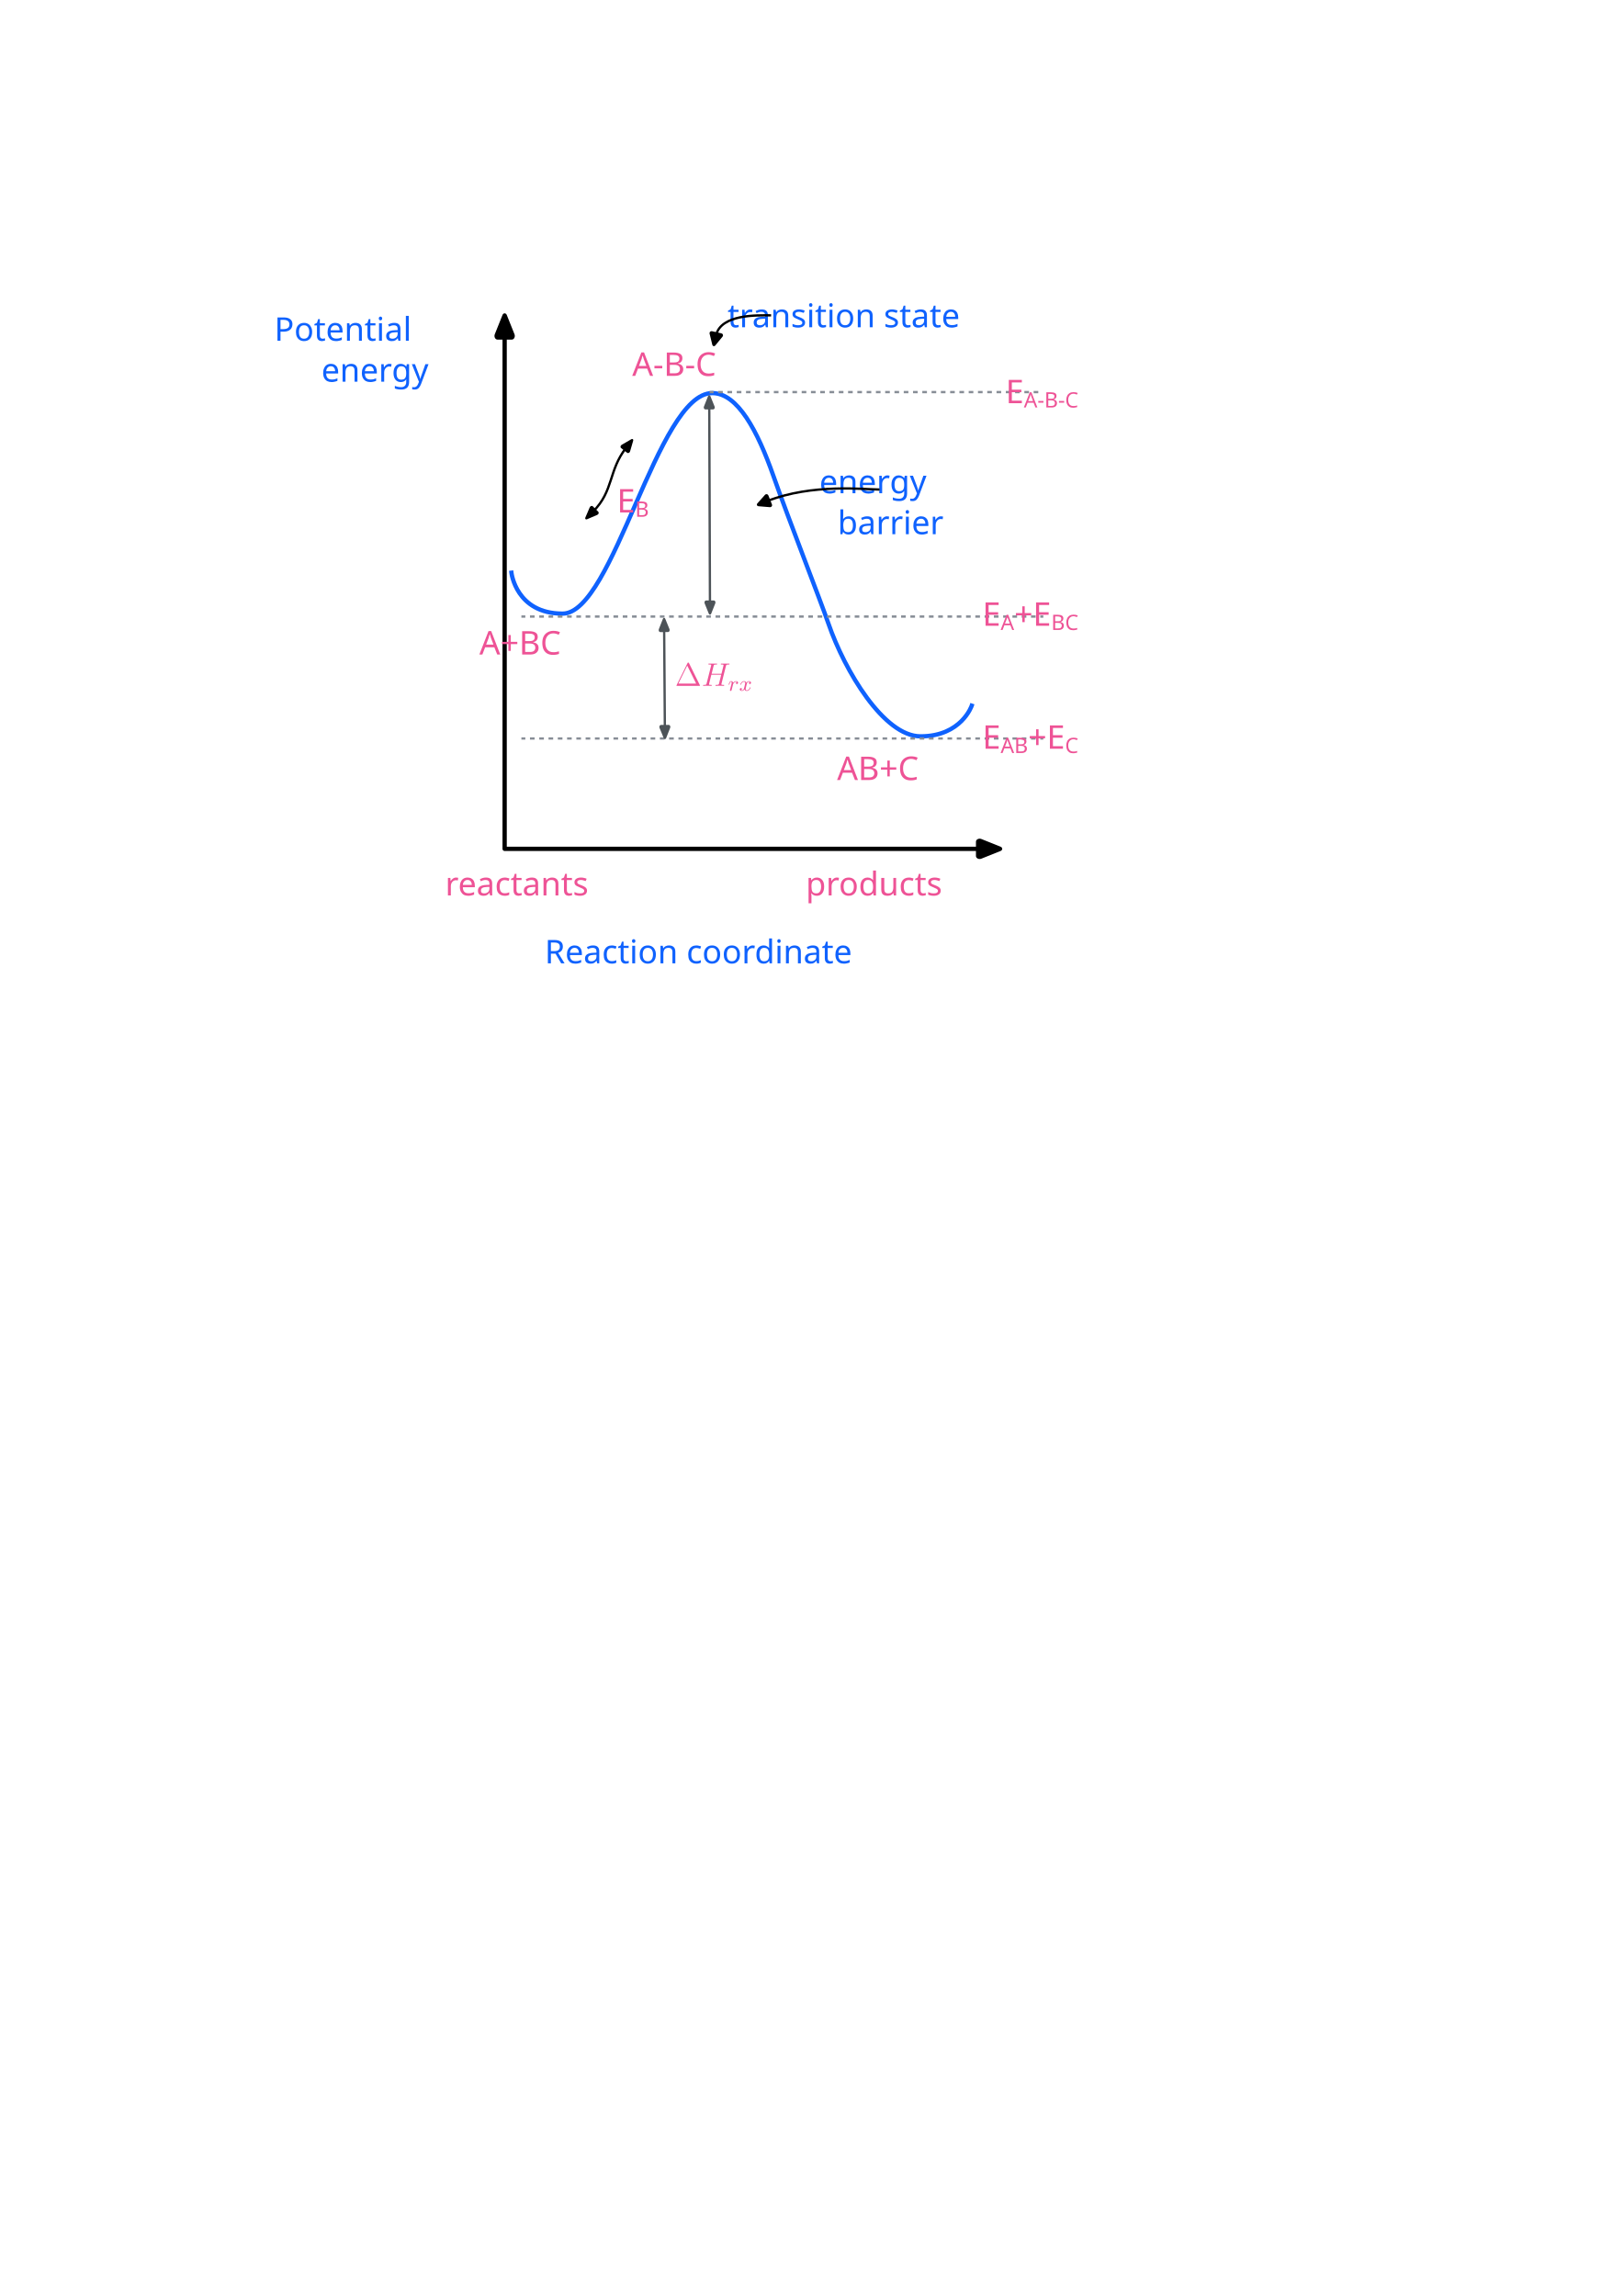
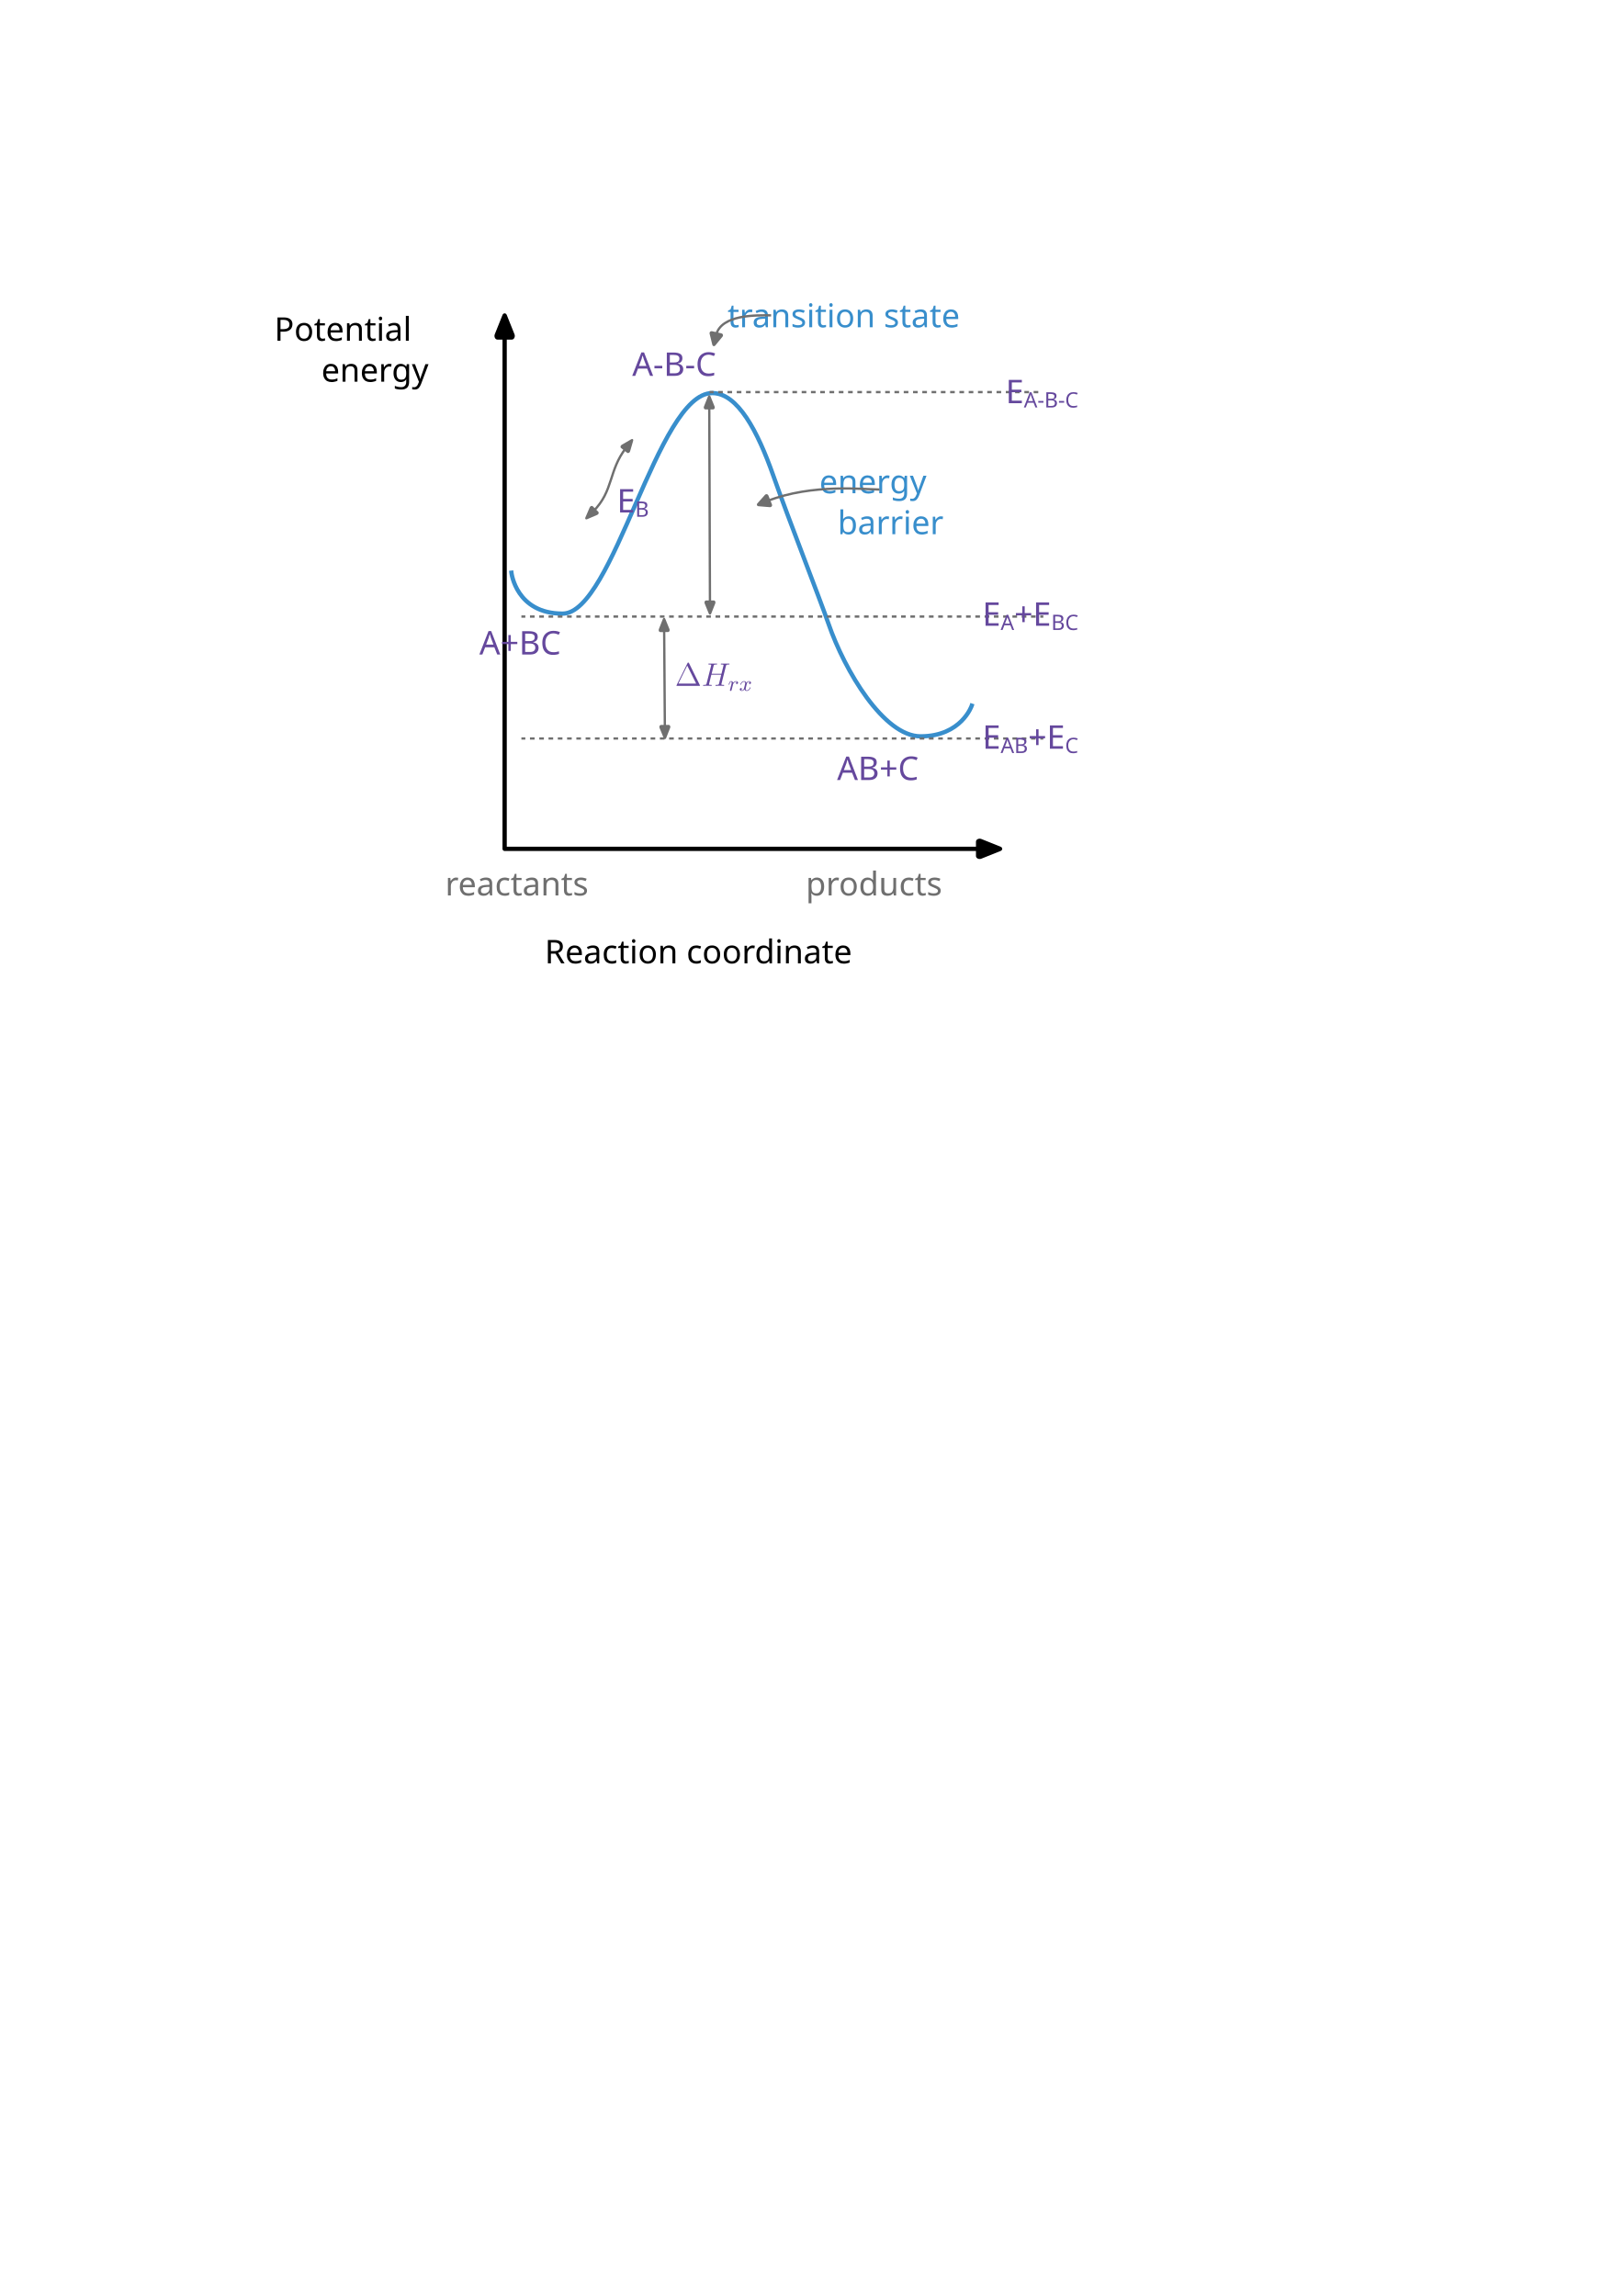
<svg xmlns="http://www.w3.org/2000/svg" width="210mm" height="297mm" viewBox="0 0 210 297" version="1.1" id="svg1">
  <defs id="defs1">
    <marker style="overflow:visible" id="marker43" refX="0" refY="0" orient="auto-start-reverse" markerWidth="1" markerHeight="0.8" viewBox="0 0 1 1" preserveAspectRatio="none">
      <path d="m -0.148,-2.874 4.496,2.248 a 0.7,0.7 0 0 1 0,1.252 L -0.148,2.874 A 0.865,0.865 0 0 1 -1.4,2.1 v -4.2 a 0.865,0.865 0 0 1 1.252,-0.774 z" style="fill:context-stroke;fill-rule:evenodd;stroke:none;stroke-width:0.7" id="path43" />
    </marker>
    <marker style="overflow:visible" id="marker36" refX="0" refY="0" orient="auto-start-reverse" markerWidth="1" markerHeight="1" viewBox="0 0 1 1" preserveAspectRatio="xMidYMid">
      <path transform="scale(0.7)" d="m -0.211,-4.106 6.422,3.211 a 1,1 90 0 1 0,1.789 L -0.211,4.106 A 1.236,1.236 31.717 0 1 -2,3 v -6 a 1.236,1.236 148.283 0 1 1.789,-1.106 z" style="fill:context-stroke;fill-rule:evenodd;stroke:none" id="path36" />
    </marker>
    <marker style="overflow:visible" id="marker2" refX="0" refY="0" orient="auto-start-reverse" markerWidth="1" markerHeight="0.8" viewBox="0 0 1 1" preserveAspectRatio="none">
      <path transform="scale(0.7)" d="m -0.211,-4.106 6.422,3.211 a 1,1 90 0 1 0,1.789 L -0.211,4.106 A 1.236,1.236 31.717 0 1 -2,3 v -6 a 1.236,1.236 148.283 0 1 1.789,-1.106 z" style="fill:context-stroke;fill-rule:evenodd;stroke:none" id="path2" />
    </marker>
    <marker style="overflow:visible" id="RoundedArrow" refX="0" refY="0" orient="auto-start-reverse" markerWidth="1" markerHeight="0.8" viewBox="0 0 1 1" preserveAspectRatio="none">
      <path transform="scale(0.7)" d="m -0.211,-4.106 6.422,3.211 a 1,1 90 0 1 0,1.789 L -0.211,4.106 A 1.236,1.236 31.717 0 1 -2,3 v -6 a 1.236,1.236 148.283 0 1 1.789,-1.106 z" style="fill:context-stroke;fill-rule:evenodd;stroke:none" id="path8" />
    </marker>
  </defs>
  <g id="layer1">
-     <text xml:space="preserve" style="font-size:4.233px;line-height:normal;font-family:'IBM Plex Sans';-inkscape-font-specification:'IBM Plex Sans, Normal';text-align:end;text-decoration-color:#000000;text-anchor:end;fill:none;stroke:#0f62fe;stroke-width:0.2;stroke-linecap:square;stroke-linejoin:round;-inkscape-stroke:none;paint-order:markers fill stroke" x="115.703" y="124.608" id="text6">
-       <tspan id="tspan6" style="font-size:4.233px;fill:#0f62fe;stroke:none;stroke-width:0.2" x="115.703" y="124.608">Reaction coordinate</tspan>
+     <text xml:space="preserve" style="font-size:4.233px;line-height:normal;font-family:'IBM Plex Sans';-inkscape-font-specification:'IBM Plex Sans, Normal';text-align:end;text-decoration-color:#000000;text-anchor:end;fill:#000000;stroke:#0f62fe;stroke-width:0.2;stroke-linecap:square;stroke-linejoin:round;-inkscape-stroke:none;paint-order:markers fill stroke;fill-opacity:1" x="115.703" y="124.608" id="text6">
+       <tspan id="tspan6" style="font-size:4.233px;fill:#000000;stroke:none;stroke-width:0.2;fill-opacity:1" x="115.703" y="124.608">Reaction coordinate</tspan>
    </text>
-     <g id="g7" transform="translate(46.23863,-10.63649)">
-       <path style="fill:none;stroke:#000000;stroke-width:0.554;stroke-linecap:square;stroke-linejoin:round;-inkscape-stroke:none;marker-start:url(#RoundedArrow);marker-end:url(#marker2);paint-order:markers fill stroke" d="M 19.028,53.791 V 120.439 H 80.761" id="path1" />
-       <path style="fill:none;stroke:#0f62fe;stroke-width:0.554;stroke-linecap:square;stroke-linejoin:round;-inkscape-stroke:none;paint-order:markers fill stroke" d="m 19.907,84.72 c 0,0 0.594,5.292 6.615,5.292 6.615,0 12.233,-28.527 19.354,-28.527 3.307,0 5.884,4.956 7.896,10.668 2.011,5.713 6.102,16.152 7.146,19.181 2.088,6.058 7.154,14.552 11.906,14.552 5.292,0 6.615,-3.969 6.615,-3.969" id="path3" />
-     </g>
-     <text xml:space="preserve" style="font-size:4.233px;line-height:normal;font-family:'IBM Plex Sans';-inkscape-font-specification:'IBM Plex Sans, Normal';text-align:end;text-decoration-color:#000000;text-anchor:end;fill:none;stroke:#0f62fe;stroke-width:0.2;stroke-linecap:square;stroke-linejoin:round;-inkscape-stroke:none;paint-order:markers fill stroke" x="60.926" y="44.082" id="text28">
-       <tspan id="tspan28" style="font-size:4.233px;fill:#0f62fe;stroke:none;stroke-width:0.2" x="60.926" y="44.082">Potential</tspan>
-       <tspan style="font-size:4.233px;fill:#0f62fe;stroke:none;stroke-width:0.2" x="60.926" y="49.373" id="tspan29">energy</tspan>
+     <path style="fill:none;stroke:#000000;stroke-width:0.554;stroke-linecap:square;stroke-linejoin:round;-inkscape-stroke:none;marker-start:url(#RoundedArrow);marker-end:url(#marker2);paint-order:markers fill stroke" d="M 65.266,43.155 V 109.802 H 127" id="path1" />
+     <path style="fill:none;stroke:#388ecc;stroke-width:0.554;stroke-linecap:square;stroke-linejoin:round;-inkscape-stroke:none;paint-order:markers fill stroke;stroke-opacity:1" d="m 66.146,74.083 c 0,0 0.594,5.292 6.615,5.292 6.615,0 12.233,-28.527 19.354,-28.527 3.307,0 5.884,4.956 7.896,10.668 2.011,5.713 6.102,16.152 7.146,19.181 2.088,6.058 7.154,14.552 11.906,14.552 5.292,0 6.615,-3.969 6.615,-3.969" id="path3" />
+     <text xml:space="preserve" style="font-size:4.233px;line-height:normal;font-family:'IBM Plex Sans';-inkscape-font-specification:'IBM Plex Sans, Normal';text-align:end;text-decoration-color:#000000;text-anchor:end;fill:#000000;stroke:#0f62fe;stroke-width:0.2;stroke-linecap:square;stroke-linejoin:round;-inkscape-stroke:none;paint-order:markers fill stroke;fill-opacity:1" x="60.926" y="44.082" id="text28">
+       <tspan id="tspan28" style="font-size:4.233px;fill:#000000;stroke:none;stroke-width:0.2;fill-opacity:1" x="60.926" y="44.082">Potential</tspan>
+       <tspan style="font-size:4.233px;fill:#000000;stroke:none;stroke-width:0.2;fill-opacity:1" x="60.926" y="49.373" id="tspan29">energy</tspan>
    </text>
-     <text xml:space="preserve" style="font-size:4.233px;line-height:normal;font-family:'IBM Plex Sans';-inkscape-font-specification:'IBM Plex Sans, Normal';text-align:end;text-decoration-color:#000000;text-anchor:end;fill:#ee5396;stroke:#0f62fe;stroke-width:0.2;stroke-linecap:square;stroke-linejoin:round;-inkscape-stroke:none;paint-order:markers fill stroke" x="78.052" y="84.667" id="text30">
-       <tspan id="tspan30" style="font-size:4.233px;fill:#ee5396;stroke:none;stroke-width:0.2" x="78.052" y="84.667">A+BC</tspan>
+     <text xml:space="preserve" style="font-size:4.233px;line-height:normal;font-family:'IBM Plex Sans';-inkscape-font-specification:'IBM Plex Sans, Normal';text-align:end;text-decoration-color:#000000;text-anchor:end;fill:#65489d;stroke:#0f62fe;stroke-width:0.2;stroke-linecap:square;stroke-linejoin:round;-inkscape-stroke:none;paint-order:markers fill stroke;fill-opacity:1" x="78.052" y="84.667" id="text30">
+       <tspan id="tspan30" style="font-size:4.233px;fill:#65489d;stroke:none;stroke-width:0.2;fill-opacity:1" x="78.052" y="84.667">A+BC</tspan>
    </text>
-     <text xml:space="preserve" style="font-size:4.233px;line-height:normal;font-family:'IBM Plex Sans';-inkscape-font-specification:'IBM Plex Sans, Normal';text-align:end;text-decoration-color:#000000;text-anchor:end;fill:#ee5396;stroke:#0f62fe;stroke-width:0.2;stroke-linecap:square;stroke-linejoin:round;-inkscape-stroke:none;paint-order:markers fill stroke" x="124.32" y="100.901" id="text31">
-       <tspan id="tspan31" style="font-size:4.233px;fill:#ee5396;stroke:none;stroke-width:0.2" x="124.32" y="100.901">AB+C</tspan>
+     <text xml:space="preserve" style="font-size:4.233px;line-height:normal;font-family:'IBM Plex Sans';-inkscape-font-specification:'IBM Plex Sans, Normal';text-align:end;text-decoration-color:#000000;text-anchor:end;fill:#65489d;stroke:#0f62fe;stroke-width:0.2;stroke-linecap:square;stroke-linejoin:round;-inkscape-stroke:none;paint-order:markers fill stroke;fill-opacity:1" x="124.32" y="100.901" id="text31">
+       <tspan id="tspan31" style="font-size:4.233px;fill:#65489d;stroke:none;stroke-width:0.2;fill-opacity:1" x="124.32" y="100.901">AB+C</tspan>
    </text>
-     <text xml:space="preserve" style="font-size:4.233px;line-height:normal;font-family:'IBM Plex Sans';-inkscape-font-specification:'IBM Plex Sans, Normal';text-align:end;text-decoration-color:#000000;text-anchor:end;fill:#ee5396;stroke:#0f62fe;stroke-width:0.2;stroke-linecap:square;stroke-linejoin:round;-inkscape-stroke:none;paint-order:markers fill stroke" x="98.126" y="48.616" id="text32">
-       <tspan id="tspan32" style="font-size:4.233px;fill:#ee5396;stroke:none;stroke-width:0.2" x="98.126" y="48.616">A-B-C</tspan>
+     <text xml:space="preserve" style="font-size:4.233px;line-height:normal;font-family:'IBM Plex Sans';-inkscape-font-specification:'IBM Plex Sans, Normal';text-align:end;text-decoration-color:#000000;text-anchor:end;fill:#65489d;stroke:#0f62fe;stroke-width:0.2;stroke-linecap:square;stroke-linejoin:round;-inkscape-stroke:none;paint-order:markers fill stroke;fill-opacity:1" x="98.126" y="48.616" id="text32">
+       <tspan id="tspan32" style="font-size:4.233px;fill:#65489d;stroke:none;stroke-width:0.2;fill-opacity:1" x="98.126" y="48.616">A-B-C</tspan>
    </text>
-     <text xml:space="preserve" style="font-size:4.233px;line-height:normal;font-family:'IBM Plex Sans';-inkscape-font-specification:'IBM Plex Sans, Normal';text-align:end;text-decoration-color:#000000;text-anchor:end;fill:none;stroke:#0f62fe;stroke-width:0.2;stroke-linecap:square;stroke-linejoin:round;-inkscape-stroke:none;paint-order:markers fill stroke" x="129.646" y="42.333" id="text34">
-       <tspan style="font-size:4.233px;fill:#0f62fe;stroke:none;stroke-width:0.2" x="129.646" y="42.333" id="tspan34">transition state</tspan>
+     <text xml:space="preserve" style="font-size:4.233px;line-height:normal;font-family:'IBM Plex Sans';-inkscape-font-specification:'IBM Plex Sans, Normal';text-align:end;text-decoration-color:#000000;text-anchor:end;fill:#388ecc;stroke:#0f62fe;stroke-width:0.2;stroke-linecap:square;stroke-linejoin:round;-inkscape-stroke:none;paint-order:markers fill stroke;fill-opacity:1" x="129.646" y="42.333" id="text34">
+       <tspan style="font-size:4.233px;fill:#388ecc;stroke:none;stroke-width:0.2;fill-opacity:1" x="129.646" y="42.333" id="tspan34">transition state</tspan>
    </text>
-     <path style="fill:none;stroke:#000000;stroke-width:0.3;stroke-linecap:square;stroke-linejoin:round;stroke-dasharray:none;marker-end:url(#marker36);paint-order:markers fill stroke" d="m 99.578,40.792 c -1.608,0 -6.342,-0.182 -6.974,2.599" id="path35" />
-     <path style="fill:none;stroke:#878d96;stroke-width:0.3;stroke-linecap:square;stroke-linejoin:round;stroke-dasharray:0.3, 0.9;stroke-dashoffset:0.09;paint-order:markers fill stroke" d="m 67.583,79.754 h 67.204 v 0" id="path38" />
-     <path style="fill:none;stroke:#878d96;stroke-width:0.3;stroke-linecap:square;stroke-linejoin:round;stroke-dasharray:0.3, 0.9;stroke-dashoffset:0.09;paint-order:markers fill stroke" d="m 67.583,95.527 h 67.204 v 0" id="path39" />
-     <text xml:space="preserve" style="font-size:4.233px;line-height:normal;font-family:'IBM Plex Sans';-inkscape-font-specification:'IBM Plex Sans, Normal';text-align:end;text-decoration-color:#000000;text-anchor:end;fill:#ee5396;stroke:#0f62fe;stroke-width:0.2;stroke-linecap:square;stroke-linejoin:round;-inkscape-stroke:none;paint-order:markers fill stroke" x="127.353" y="115.831" id="text39">
-       <tspan id="tspan39" style="font-size:4.233px;fill:#ee5396;stroke:none;stroke-width:0.2" x="127.353" y="115.831">products</tspan>
+     <path style="fill:none;stroke:#6f6f6f;stroke-width:0.3;stroke-linecap:square;stroke-linejoin:round;stroke-dasharray:none;marker-end:url(#marker36);paint-order:markers fill stroke;stroke-opacity:1" d="m 99.578,40.792 c -1.608,0 -6.342,-0.182 -6.974,2.599" id="path35" />
+     <path style="fill:none;stroke:#6f6f6f;stroke-width:0.3;stroke-linecap:square;stroke-linejoin:round;stroke-dasharray:0.3, 0.9;stroke-dashoffset:0.09;paint-order:markers fill stroke;stroke-opacity:1" d="m 67.583,79.754 h 67.204 v 0" id="path38" />
+     <path style="fill:none;stroke:#6f6f6f;stroke-width:0.3;stroke-linecap:square;stroke-linejoin:round;stroke-dasharray:0.3, 0.9;stroke-dashoffset:0.09;paint-order:markers fill stroke;stroke-opacity:1" d="m 67.583,95.527 h 67.204 v 0" id="path39" />
+     <text xml:space="preserve" style="font-size:4.233px;line-height:normal;font-family:'IBM Plex Sans';-inkscape-font-specification:'IBM Plex Sans, Normal';text-align:end;text-decoration-color:#000000;text-anchor:end;fill:#6f6f6f;stroke:#0f62fe;stroke-width:0.2;stroke-linecap:square;stroke-linejoin:round;-inkscape-stroke:none;paint-order:markers fill stroke;fill-opacity:1" x="127.353" y="115.831" id="text39">
+       <tspan id="tspan39" style="font-size:4.233px;fill:#6f6f6f;stroke:none;stroke-width:0.2;fill-opacity:1" x="127.353" y="115.831">products</tspan>
    </text>
-     <text xml:space="preserve" style="font-size:4.233px;line-height:normal;font-family:'IBM Plex Sans';-inkscape-font-specification:'IBM Plex Sans, Normal';text-align:end;text-decoration-color:#000000;text-anchor:end;fill:#ee5396;stroke:#0f62fe;stroke-width:0.2;stroke-linecap:square;stroke-linejoin:round;-inkscape-stroke:none;paint-order:markers fill stroke" x="81.61" y="115.831" id="text40">
-       <tspan id="tspan40" style="font-size:4.233px;fill:#ee5396;stroke:none;stroke-width:0.2" x="81.61" y="115.831">reactants</tspan>
+     <text xml:space="preserve" style="font-size:4.233px;line-height:normal;font-family:'IBM Plex Sans';-inkscape-font-specification:'IBM Plex Sans, Normal';text-align:end;text-decoration-color:#000000;text-anchor:end;fill:#6f6f6f;stroke:#0f62fe;stroke-width:0.2;stroke-linecap:square;stroke-linejoin:round;-inkscape-stroke:none;paint-order:markers fill stroke;fill-opacity:1" x="81.61" y="115.831" id="text40">
+       <tspan id="tspan40" style="font-size:4.233px;fill:#6f6f6f;stroke:none;stroke-width:0.2;fill-opacity:1" x="81.61" y="115.831">reactants</tspan>
    </text>
-     <path style="fill:none;stroke:#4d5358;stroke-width:0.3;stroke-linecap:square;stroke-linejoin:round;stroke-dasharray:none;stroke-dashoffset:0.09;marker-start:url(#marker43);marker-end:url(#RoundedArrow);paint-order:markers fill stroke" d="m 85.898,81.342 0.091,12.85" id="path40" />
-     <path style="fill:none;stroke:#878d96;stroke-width:0.3;stroke-linecap:square;stroke-linejoin:round;stroke-dasharray:0.3, 0.9;stroke-dashoffset:0.09;paint-order:markers fill stroke" d="m 91.925,50.721 h 42.862 v 0" id="path41" />
-     <path style="fill:none;stroke:#4d5358;stroke-width:0.3;stroke-linecap:square;stroke-linejoin:round;stroke-dasharray:none;stroke-dashoffset:0.09;marker-start:url(#marker43);marker-end:url(#RoundedArrow);paint-order:markers fill stroke" d="m 91.732,52.542 0.091,25.55" id="path42" />
-     <path style="fill:none;stroke:#000000;stroke-width:0.3;stroke-linecap:square;stroke-linejoin:round;stroke-dasharray:none;marker-start:url(#RoundedArrow);marker-end:url(#RoundedArrow);paint-order:markers fill stroke" d="m 80.974,57.93 c -2.287,2.924 -1.599,5.57 -4.245,8.215" id="path44" />
-     <text xml:space="preserve" style="font-size:4.233px;line-height:normal;font-family:'IBM Plex Sans';-inkscape-font-specification:'IBM Plex Sans, Normal';text-align:end;text-decoration-color:#000000;text-anchor:end;fill:#ee5396;stroke:#0f62fe;stroke-width:0.2;stroke-linecap:square;stroke-linejoin:round;-inkscape-stroke:none;paint-order:markers fill stroke" x="152.681" y="96.855" id="text45">
-       <tspan id="tspan45" style="font-size:4.233px;fill:#ee5396;stroke:none;stroke-width:0.2" x="152.681" y="96.855">E<tspan style="font-size:65%;baseline-shift:sub" id="tspan47">AB</tspan>+E<tspan style="font-size:65%;baseline-shift:sub" id="tspan46">C</tspan>
+     <path style="fill:none;stroke:#6f6f6f;stroke-width:0.3;stroke-linecap:square;stroke-linejoin:round;stroke-dasharray:none;stroke-dashoffset:0.09;marker-start:url(#marker43);marker-end:url(#RoundedArrow);paint-order:markers fill stroke;stroke-opacity:1" d="m 85.898,81.342 0.091,12.85" id="path40" />
+     <path style="fill:none;stroke:#6f6f6f;stroke-width:0.3;stroke-linecap:square;stroke-linejoin:round;stroke-dasharray:0.3, 0.9;stroke-dashoffset:0.09;paint-order:markers fill stroke;stroke-opacity:1" d="m 91.925,50.721 h 42.862 v 0" id="path41" />
+     <path style="fill:none;stroke:#6f6f6f;stroke-width:0.3;stroke-linecap:square;stroke-linejoin:round;stroke-dasharray:none;stroke-dashoffset:0.09;marker-start:url(#marker43);marker-end:url(#RoundedArrow);paint-order:markers fill stroke;stroke-opacity:1" d="m 91.732,52.542 0.091,25.55" id="path42" />
+     <path style="fill:none;stroke:#6f6f6f;stroke-width:0.3;stroke-linecap:square;stroke-linejoin:round;stroke-dasharray:none;marker-start:url(#RoundedArrow);marker-end:url(#RoundedArrow);paint-order:markers fill stroke;stroke-opacity:1" d="m 80.974,57.93 c -2.287,2.924 -1.599,5.57 -4.245,8.215" id="path44" />
+     <text xml:space="preserve" style="font-size:4.233px;line-height:normal;font-family:'IBM Plex Sans';-inkscape-font-specification:'IBM Plex Sans, Normal';text-align:end;text-decoration-color:#000000;text-anchor:end;fill:#65489d;stroke:#0f62fe;stroke-width:0.2;stroke-linecap:square;stroke-linejoin:round;-inkscape-stroke:none;paint-order:markers fill stroke;fill-opacity:1" x="152.681" y="96.855" id="text45">
+       <tspan id="tspan45" style="font-size:4.233px;fill:#65489d;stroke:none;stroke-width:0.2;fill-opacity:1" x="152.681" y="96.855">E<tspan style="font-size:65%;baseline-shift:sub;fill:#65489d;fill-opacity:1" id="tspan47">AB</tspan>+E<tspan style="font-size:65%;baseline-shift:sub;fill:#65489d;fill-opacity:1" id="tspan46">C</tspan>
      </tspan>
    </text>
-     <text xml:space="preserve" style="font-size:4.233px;line-height:normal;font-family:'IBM Plex Sans';-inkscape-font-specification:'IBM Plex Sans, Normal';text-align:end;text-decoration-color:#000000;text-anchor:end;fill:#ee5396;stroke:#0f62fe;stroke-width:0.2;stroke-linecap:square;stroke-linejoin:round;-inkscape-stroke:none;paint-order:markers fill stroke" x="152.681" y="80.942" id="text50">
-       <tspan id="tspan50" style="font-size:4.233px;fill:#ee5396;stroke:none;stroke-width:0.2" x="152.681" y="80.942">E<tspan style="font-size:65%;baseline-shift:sub" id="tspan48">A</tspan>+E<tspan style="font-size:65%;baseline-shift:sub" id="tspan49">BC</tspan>
+     <text xml:space="preserve" style="font-size:4.233px;line-height:normal;font-family:'IBM Plex Sans';-inkscape-font-specification:'IBM Plex Sans, Normal';text-align:end;text-decoration-color:#000000;text-anchor:end;fill:#65489d;stroke:#0f62fe;stroke-width:0.2;stroke-linecap:square;stroke-linejoin:round;-inkscape-stroke:none;paint-order:markers fill stroke;fill-opacity:1" x="152.681" y="80.942" id="text50">
+       <tspan id="tspan50" style="font-size:4.233px;fill:#65489d;stroke:none;stroke-width:0.2;fill-opacity:1" x="152.681" y="80.942">E<tspan style="font-size:65%;baseline-shift:sub;fill:#65489d;fill-opacity:1" id="tspan48">A</tspan>+E<tspan style="font-size:65%;baseline-shift:sub;fill:#65489d;fill-opacity:1" id="tspan49">BC</tspan>
      </tspan>
    </text>
-     <text xml:space="preserve" style="font-size:4.233px;line-height:normal;font-family:'IBM Plex Sans';-inkscape-font-specification:'IBM Plex Sans, Normal';text-align:end;text-decoration-color:#000000;text-anchor:end;fill:#ee5396;stroke:#0f62fe;stroke-width:0.2;stroke-linecap:square;stroke-linejoin:round;-inkscape-stroke:none;paint-order:markers fill stroke" x="152.681" y="52.159" id="text53">
-       <tspan id="tspan53" style="font-size:4.233px;fill:#ee5396;stroke:none;stroke-width:0.2" x="152.681" y="52.159">E<tspan style="font-size:65%;baseline-shift:sub" id="tspan51">A-B-C</tspan>
+     <text xml:space="preserve" style="font-size:4.233px;line-height:normal;font-family:'IBM Plex Sans';-inkscape-font-specification:'IBM Plex Sans, Normal';text-align:end;text-decoration-color:#000000;text-anchor:end;fill:#65489d;stroke:#0f62fe;stroke-width:0.2;stroke-linecap:square;stroke-linejoin:round;-inkscape-stroke:none;paint-order:markers fill stroke;fill-opacity:1" x="152.681" y="52.159" id="text53">
+       <tspan id="tspan53" style="font-size:4.233px;fill:#65489d;stroke:none;stroke-width:0.2;fill-opacity:1" x="152.681" y="52.159">E<tspan style="font-size:65%;baseline-shift:sub;fill:#65489d;fill-opacity:1" id="tspan51">A-B-C</tspan>
      </tspan>
    </text>
-     <text xml:space="preserve" style="font-size:4.233px;line-height:normal;font-family:'IBM Plex Sans';-inkscape-font-specification:'IBM Plex Sans, Normal';text-align:end;text-decoration-color:#000000;text-anchor:end;fill:none;stroke:#0f62fe;stroke-width:0.2;stroke-linecap:square;stroke-linejoin:round;-inkscape-stroke:none;paint-order:markers fill stroke" x="127.532" y="63.807" id="text54">
-       <tspan style="font-size:4.233px;fill:#0f62fe;stroke:none;stroke-width:0.2" x="127.532" y="63.807" id="tspan54">energy</tspan>
-       <tspan style="font-size:4.233px;fill:#0f62fe;stroke:none;stroke-width:0.2" x="127.532" y="69.099" id="tspan55">barrier</tspan>
+     <text xml:space="preserve" style="font-size:4.233px;line-height:normal;font-family:'IBM Plex Sans';-inkscape-font-specification:'IBM Plex Sans, Normal';text-align:end;text-decoration-color:#000000;text-anchor:end;fill:#388ecc;stroke:#0f62fe;stroke-width:0.2;stroke-linecap:square;stroke-linejoin:round;-inkscape-stroke:none;paint-order:markers fill stroke;fill-opacity:1" x="127.532" y="63.807" id="text54">
+       <tspan style="font-size:4.233px;fill:#388ecc;stroke:none;stroke-width:0.2;fill-opacity:1" x="127.532" y="63.807" id="tspan54">energy</tspan>
+       <tspan style="font-size:4.233px;fill:#388ecc;stroke:none;stroke-width:0.2;fill-opacity:1" x="127.532" y="69.099" id="tspan55">barrier</tspan>
    </text>
-     <text xml:space="preserve" style="font-size:4.233px;line-height:normal;font-family:'IBM Plex Sans';-inkscape-font-specification:'IBM Plex Sans, Normal';text-align:end;text-decoration-color:#000000;text-anchor:end;fill:#ee5396;stroke:#0f62fe;stroke-width:0.2;stroke-linecap:square;stroke-linejoin:round;-inkscape-stroke:none;paint-order:markers fill stroke" x="97.141" y="66.292" id="text58">
-       <tspan id="tspan58" style="font-size:4.233px;fill:#ee5396;stroke:none;stroke-width:0.2" x="97.141" y="66.292">E<tspan style="font-size:65%;baseline-shift:sub" id="tspan56">B</tspan>
+     <text xml:space="preserve" style="font-size:4.233px;line-height:normal;font-family:'IBM Plex Sans';-inkscape-font-specification:'IBM Plex Sans, Normal';text-align:end;text-decoration-color:#000000;text-anchor:end;fill:#65489d;stroke:#0f62fe;stroke-width:0.2;stroke-linecap:square;stroke-linejoin:round;-inkscape-stroke:none;paint-order:markers fill stroke;fill-opacity:1" x="97.141" y="66.292" id="text58">
+       <tspan id="tspan58" style="font-size:4.233px;fill:#65489d;stroke:none;stroke-width:0.2;fill-opacity:1" x="97.141" y="66.292">E<tspan style="font-size:65%;baseline-shift:sub;fill:#65489d;fill-opacity:1" id="tspan56">B</tspan>
      </tspan>
    </text>
-     <path style="fill:none;stroke:#000000;stroke-width:0.3;stroke-linecap:square;stroke-linejoin:round;stroke-dasharray:none;marker-end:url(#marker36);paint-order:markers fill stroke" d="m 113.601,63.319 c -1.608,0 -8.601,-0.804 -14.382,1.504" id="path58" />
-     <g transform="translate(87.48712,85.70846)" id="g60" style="fill:#ee5396">
-       <g fill="#000000" fill-opacity="1" id="g5" transform="matrix(0.352778,0,0,0.352778,-0.896011,-0.575292)" style="fill:#ee5396">
-         <g id="use4" transform="translate(1.993,10.162)" style="fill:#ee5396">
-           <path d="M 5.156,-8.312 C 5.062,-8.484 5.047,-8.531 4.875,-8.531 c -0.172,0 -0.203,0.047 -0.281,0.219 l -4,8.078 C 0.578,-0.203 0.547,-0.125 0.547,-0.078 0.547,-0.016 0.562,0 0.797,0 H 8.938 c 0.25,0 0.25,-0.016 0.25,-0.078 0,-0.047 -0.016,-0.125 -0.047,-0.156 z M 4.5,-7.438 7.766,-0.828 H 1.25 Z m 0,0" id="path59" style="fill:#ee5396" />
+     <path style="fill:none;stroke:#6f6f6f;stroke-width:0.3;stroke-linecap:square;stroke-linejoin:round;stroke-dasharray:none;marker-end:url(#marker36);paint-order:markers fill stroke;stroke-opacity:1" d="m 113.601,63.319 c -1.608,0 -8.601,-0.804 -14.382,1.504" id="path58" />
+     <g transform="translate(87.48712,85.70846)" id="g60" style="fill:#65489d;fill-opacity:1">
+       <g fill="#000000" fill-opacity="1" id="g5" transform="matrix(0.352778,0,0,0.352778,-0.896011,-0.575292)" style="fill:#65489d;fill-opacity:1">
+         <g id="use4" transform="translate(1.993,10.162)" style="fill:#65489d;fill-opacity:1">
+           <path d="M 5.156,-8.312 C 5.062,-8.484 5.047,-8.531 4.875,-8.531 c -0.172,0 -0.203,0.047 -0.281,0.219 l -4,8.078 C 0.578,-0.203 0.547,-0.125 0.547,-0.078 0.547,-0.016 0.562,0 0.797,0 H 8.938 c 0.25,0 0.25,-0.016 0.25,-0.078 0,-0.047 -0.016,-0.125 -0.047,-0.156 z M 4.5,-7.438 7.766,-0.828 H 1.25 Z m 0,0" id="path59" style="fill:#65489d;fill-opacity:1" />
        </g>
      </g>
-       <g fill="#000000" fill-opacity="1" id="g6" transform="matrix(0.352778,0,0,0.352778,-0.896011,-0.575292)" style="fill:#ee5396">
-         <g id="use5" transform="translate(11.748,10.162)" style="fill:#ee5396">
-           <path d="M 8.938,-7.297 C 9.047,-7.703 9.078,-7.812 9.922,-7.812 c 0.219,0 0.328,0 0.328,-0.219 0,-0.125 -0.109,-0.125 -0.172,-0.125 -0.219,0 -0.469,0.016 -0.688,0.016 H 7.969 C 7.75,-8.141 7.5,-8.156 7.266,-8.156 c -0.078,0 -0.219,0 -0.219,0.219 0,0.125 0.078,0.125 0.297,0.125 0.719,0 0.719,0.094 0.719,0.219 0,0.031 0,0.094 -0.047,0.281 l -0.719,2.891 H 3.688 l 0.719,-2.875 C 4.5,-7.703 4.531,-7.812 5.375,-7.812 c 0.219,0 0.344,0 0.344,-0.219 0,-0.125 -0.109,-0.125 -0.188,-0.125 -0.219,0 -0.469,0.016 -0.688,0.016 H 3.438 c -0.234,0 -0.484,-0.016 -0.719,-0.016 -0.078,0 -0.219,0 -0.219,0.219 0,0.125 0.078,0.125 0.312,0.125 0.719,0 0.719,0.094 0.719,0.219 0,0.031 0,0.094 -0.047,0.281 l -1.625,6.422 C 1.75,-0.469 1.734,-0.344 0.906,-0.344 c -0.266,0 -0.359,0 -0.359,0.219 C 0.547,0 0.688,0 0.719,0 0.938,0 1.188,-0.031 1.406,-0.031 H 2.828 C 3.047,-0.031 3.297,0 3.531,0 3.625,0 3.75,0 3.75,-0.234 3.75,-0.344 3.641,-0.344 3.469,-0.344 c -0.734,0 -0.734,-0.094 -0.734,-0.219 0,-0.016 0,-0.094 0.031,-0.188 l 0.812,-3.328 h 3.625 C 7,-3.281 6.391,-0.781 6.375,-0.719 c -0.141,0.359 -0.328,0.359 -1.031,0.375 -0.141,0 -0.25,0 -0.25,0.219 C 5.094,0 5.219,0 5.266,0 5.469,0 5.719,-0.031 5.953,-0.031 h 1.406 C 7.594,-0.031 7.844,0 8.062,0 c 0.094,0 0.234,0 0.234,-0.234 0,-0.109 -0.109,-0.109 -0.281,-0.109 -0.734,0 -0.734,-0.094 -0.734,-0.219 0,-0.016 0,-0.094 0.016,-0.188 z m 0,0" id="path9" style="fill:#ee5396" />
+       <g fill="#000000" fill-opacity="1" id="g6" transform="matrix(0.352778,0,0,0.352778,-0.896011,-0.575292)" style="fill:#65489d;fill-opacity:1">
+         <g id="use5" transform="translate(11.748,10.162)" style="fill:#65489d;fill-opacity:1">
+           <path d="M 8.938,-7.297 C 9.047,-7.703 9.078,-7.812 9.922,-7.812 c 0.219,0 0.328,0 0.328,-0.219 0,-0.125 -0.109,-0.125 -0.172,-0.125 -0.219,0 -0.469,0.016 -0.688,0.016 H 7.969 C 7.75,-8.141 7.5,-8.156 7.266,-8.156 c -0.078,0 -0.219,0 -0.219,0.219 0,0.125 0.078,0.125 0.297,0.125 0.719,0 0.719,0.094 0.719,0.219 0,0.031 0,0.094 -0.047,0.281 l -0.719,2.891 H 3.688 l 0.719,-2.875 C 4.5,-7.703 4.531,-7.812 5.375,-7.812 c 0.219,0 0.344,0 0.344,-0.219 0,-0.125 -0.109,-0.125 -0.188,-0.125 -0.219,0 -0.469,0.016 -0.688,0.016 H 3.438 c -0.234,0 -0.484,-0.016 -0.719,-0.016 -0.078,0 -0.219,0 -0.219,0.219 0,0.125 0.078,0.125 0.312,0.125 0.719,0 0.719,0.094 0.719,0.219 0,0.031 0,0.094 -0.047,0.281 l -1.625,6.422 C 1.75,-0.469 1.734,-0.344 0.906,-0.344 c -0.266,0 -0.359,0 -0.359,0.219 C 0.547,0 0.688,0 0.719,0 0.938,0 1.188,-0.031 1.406,-0.031 H 2.828 C 3.047,-0.031 3.297,0 3.531,0 3.625,0 3.75,0 3.75,-0.234 3.75,-0.344 3.641,-0.344 3.469,-0.344 c -0.734,0 -0.734,-0.094 -0.734,-0.219 0,-0.016 0,-0.094 0.031,-0.188 l 0.812,-3.328 h 3.625 C 7,-3.281 6.391,-0.781 6.375,-0.719 c -0.141,0.359 -0.328,0.359 -1.031,0.375 -0.141,0 -0.25,0 -0.25,0.219 C 5.094,0 5.219,0 5.266,0 5.469,0 5.719,-0.031 5.953,-0.031 h 1.406 C 7.594,-0.031 7.844,0 8.062,0 c 0.094,0 0.234,0 0.234,-0.234 0,-0.109 -0.109,-0.109 -0.281,-0.109 -0.734,0 -0.734,-0.094 -0.734,-0.219 0,-0.016 0,-0.094 0.016,-0.188 z m 0,0" id="path9" style="fill:#65489d;fill-opacity:1" />
        </g>
      </g>
-       <g fill="#000000" fill-opacity="1" id="g59" transform="matrix(0.352778,0,0,0.352778,-0.896011,-0.575292)" style="fill:#ee5396">
-         <g id="use6" transform="translate(21.446,11.955)" style="fill:#ee5396">
-           <path d="m 1.531,-1.094 c 0.094,-0.344 0.188,-0.688 0.266,-1.047 0,-0.016 0.062,-0.234 0.062,-0.281 0.031,-0.078 0.234,-0.406 0.438,-0.594 0.25,-0.234 0.531,-0.281 0.672,-0.281 0.078,0 0.234,0.016 0.344,0.109 -0.344,0.078 -0.391,0.359 -0.391,0.438 0,0.172 0.125,0.297 0.312,0.297 0.203,0 0.453,-0.172 0.453,-0.5 0,-0.281 -0.25,-0.562 -0.703,-0.562 -0.547,0 -0.906,0.359 -1.078,0.578 C 1.75,-3.516 1.203,-3.516 1.125,-3.516 c -0.281,0 -0.484,0.188 -0.609,0.438 -0.188,0.359 -0.281,0.766 -0.281,0.781 0,0.078 0.062,0.109 0.125,0.109 0.109,0 0.109,-0.031 0.172,-0.25 0.094,-0.391 0.234,-0.859 0.562,-0.859 0.219,0 0.266,0.203 0.266,0.375 0,0.156 -0.047,0.297 -0.109,0.562 -0.016,0.062 -0.141,0.531 -0.172,0.641 L 0.781,-0.516 c -0.031,0.125 -0.078,0.312 -0.078,0.344 0,0.188 0.156,0.25 0.266,0.25 0.281,0 0.328,-0.219 0.391,-0.5 z m 0,0" id="path10" style="fill:#ee5396" />
+       <g fill="#000000" fill-opacity="1" id="g59" transform="matrix(0.352778,0,0,0.352778,-0.896011,-0.575292)" style="fill:#65489d;fill-opacity:1">
+         <g id="use6" transform="translate(21.446,11.955)" style="fill:#65489d;fill-opacity:1">
+           <path d="m 1.531,-1.094 c 0.094,-0.344 0.188,-0.688 0.266,-1.047 0,-0.016 0.062,-0.234 0.062,-0.281 0.031,-0.078 0.234,-0.406 0.438,-0.594 0.25,-0.234 0.531,-0.281 0.672,-0.281 0.078,0 0.234,0.016 0.344,0.109 -0.344,0.078 -0.391,0.359 -0.391,0.438 0,0.172 0.125,0.297 0.312,0.297 0.203,0 0.453,-0.172 0.453,-0.5 0,-0.281 -0.25,-0.562 -0.703,-0.562 -0.547,0 -0.906,0.359 -1.078,0.578 C 1.75,-3.516 1.203,-3.516 1.125,-3.516 c -0.281,0 -0.484,0.188 -0.609,0.438 -0.188,0.359 -0.281,0.766 -0.281,0.781 0,0.078 0.062,0.109 0.125,0.109 0.109,0 0.109,-0.031 0.172,-0.25 0.094,-0.391 0.234,-0.859 0.562,-0.859 0.219,0 0.266,0.203 0.266,0.375 0,0.156 -0.047,0.297 -0.109,0.562 -0.016,0.062 -0.141,0.531 -0.172,0.641 L 0.781,-0.516 c -0.031,0.125 -0.078,0.312 -0.078,0.344 0,0.188 0.156,0.25 0.266,0.25 0.281,0 0.328,-0.219 0.391,-0.5 z m 0,0" id="path10" style="fill:#65489d;fill-opacity:1" />
        </g>
      </g>
-       <g fill="#000000" fill-opacity="1" id="g8" transform="matrix(0.352778,0,0,0.352778,-0.896011,-0.575292)" style="fill:#ee5396">
-         <g id="use7" transform="translate(25.50677,11.955)" style="fill:#ee5396">
-           <path d="M 4,-3.172 C 3.641,-3.094 3.625,-2.781 3.625,-2.75 c 0,0.172 0.141,0.297 0.312,0.297 0.172,0 0.438,-0.141 0.438,-0.484 0,-0.453 -0.5,-0.578 -0.797,-0.578 C 3.219,-3.516 2.906,-3.25 2.719,-2.938 2.547,-3.359 2.141,-3.516 1.812,-3.516 c -0.875,0 -1.359,1 -1.359,1.219 0,0.078 0.062,0.109 0.125,0.109 0.094,0 0.109,-0.047 0.125,-0.141 0.188,-0.578 0.672,-0.969 1.078,-0.969 0.312,0 0.469,0.234 0.469,0.516 C 2.25,-2.625 2.156,-2.25 2.094,-2 c -0.062,0.234 -0.234,0.938 -0.281,1.094 -0.109,0.422 -0.391,0.766 -0.75,0.766 -0.031,0 -0.234,0 -0.406,-0.109 0.359,-0.094 0.359,-0.422 0.359,-0.438 0,-0.188 -0.141,-0.297 -0.312,-0.297 -0.219,0 -0.453,0.188 -0.453,0.484 0,0.375 0.391,0.578 0.797,0.578 0.422,0 0.719,-0.312 0.859,-0.578 0.188,0.391 0.547,0.578 0.938,0.578 0.859,0 1.344,-1 1.344,-1.219 C 4.188,-1.219 4.125,-1.25 4.062,-1.25 c -0.094,0 -0.109,0.062 -0.141,0.141 -0.156,0.531 -0.609,0.969 -1.062,0.969 -0.266,0 -0.453,-0.172 -0.453,-0.516 0,-0.156 0.047,-0.344 0.156,-0.781 0.047,-0.25 0.219,-0.938 0.266,-1.094 0.109,-0.422 0.391,-0.766 0.75,-0.766 0.047,0 0.25,0 0.422,0.125 z m 0,0" id="path11" style="fill:#ee5396" />
+       <g fill="#000000" fill-opacity="1" id="g8" transform="matrix(0.352778,0,0,0.352778,-0.896011,-0.575292)" style="fill:#65489d;fill-opacity:1">
+         <g id="use7" transform="translate(25.50677,11.955)" style="fill:#65489d;fill-opacity:1">
+           <path d="M 4,-3.172 C 3.641,-3.094 3.625,-2.781 3.625,-2.75 c 0,0.172 0.141,0.297 0.312,0.297 0.172,0 0.438,-0.141 0.438,-0.484 0,-0.453 -0.5,-0.578 -0.797,-0.578 C 3.219,-3.516 2.906,-3.25 2.719,-2.938 2.547,-3.359 2.141,-3.516 1.812,-3.516 c -0.875,0 -1.359,1 -1.359,1.219 0,0.078 0.062,0.109 0.125,0.109 0.094,0 0.109,-0.047 0.125,-0.141 0.188,-0.578 0.672,-0.969 1.078,-0.969 0.312,0 0.469,0.234 0.469,0.516 C 2.25,-2.625 2.156,-2.25 2.094,-2 c -0.062,0.234 -0.234,0.938 -0.281,1.094 -0.109,0.422 -0.391,0.766 -0.75,0.766 -0.031,0 -0.234,0 -0.406,-0.109 0.359,-0.094 0.359,-0.422 0.359,-0.438 0,-0.188 -0.141,-0.297 -0.312,-0.297 -0.219,0 -0.453,0.188 -0.453,0.484 0,0.375 0.391,0.578 0.797,0.578 0.422,0 0.719,-0.312 0.859,-0.578 0.188,0.391 0.547,0.578 0.938,0.578 0.859,0 1.344,-1 1.344,-1.219 C 4.188,-1.219 4.125,-1.25 4.062,-1.25 c -0.094,0 -0.109,0.062 -0.141,0.141 -0.156,0.531 -0.609,0.969 -1.062,0.969 -0.266,0 -0.453,-0.172 -0.453,-0.516 0,-0.156 0.047,-0.344 0.156,-0.781 0.047,-0.25 0.219,-0.938 0.266,-1.094 0.109,-0.422 0.391,-0.766 0.75,-0.766 0.047,0 0.25,0 0.422,0.125 z m 0,0" id="path11" style="fill:#65489d;fill-opacity:1" />
        </g>
      </g>
    </g>
+     <rect style="display:inline;fill:#000000;stroke:none;stroke-width:0.265px;-inkscape-stroke:none;paint-order:markers fill stroke" id="rect1-3" width="13.229" height="14.552" x="0.141" y="-16.536" />
+     <rect style="display:inline;fill:#65489d;fill-opacity:1;stroke:none;stroke-width:0.265px;-inkscape-stroke:none;paint-order:markers fill stroke" id="rect2" width="13.229" height="14.552" x="13.666" y="-16.536" />
+     <rect style="display:inline;fill:#388ecc;stroke:none;stroke-width:0.265px;-inkscape-stroke:none;paint-order:markers fill stroke" id="rect3" width="13.229" height="14.552" x="-40.42" y="-16.536" transform="scale(-1,1)" />
+     <rect style="display:inline;fill:#105e5d;fill-opacity:1;stroke:none;stroke-width:0.265px;-inkscape-stroke:none;paint-order:markers fill stroke" id="rect4" width="13.229" height="14.552" x="40.715" y="-16.536" />
+     <rect style="display:inline;fill:#9f1d54;fill-opacity:1;stroke:none;stroke-width:0.265px;-inkscape-stroke:none;paint-order:markers fill stroke" id="rect5" width="13.229" height="14.552" x="54.24" y="-16.536" />
+     <rect style="display:inline;fill:#4d1013;fill-opacity:1;stroke:none;stroke-width:0.265px;-inkscape-stroke:none;paint-order:markers fill stroke" id="rect6" width="13.229" height="14.552" x="67.764" y="-16.536" />
+     <rect style="display:inline;fill:#f04e58;fill-opacity:1;stroke:none;stroke-width:0.265px;-inkscape-stroke:none;paint-order:markers fill stroke" id="rect7" width="13.229" height="14.552" x="81.289" y="-16.536" />
+     <rect style="display:inline;fill:#148040;fill-opacity:1;stroke:none;stroke-width:0.265px;-inkscape-stroke:none;paint-order:markers fill stroke" id="rect8" width="13.229" height="14.552" x="94.813" y="-16.536" />
+     <rect style="display:inline;fill:#6f6f6f;fill-opacity:1;stroke:none;stroke-width:0.265px;-inkscape-stroke:none;paint-order:markers fill stroke" id="rect9" width="13.229" height="14.552" x="108.479" y="-16.536" />
  </g>
</svg>
